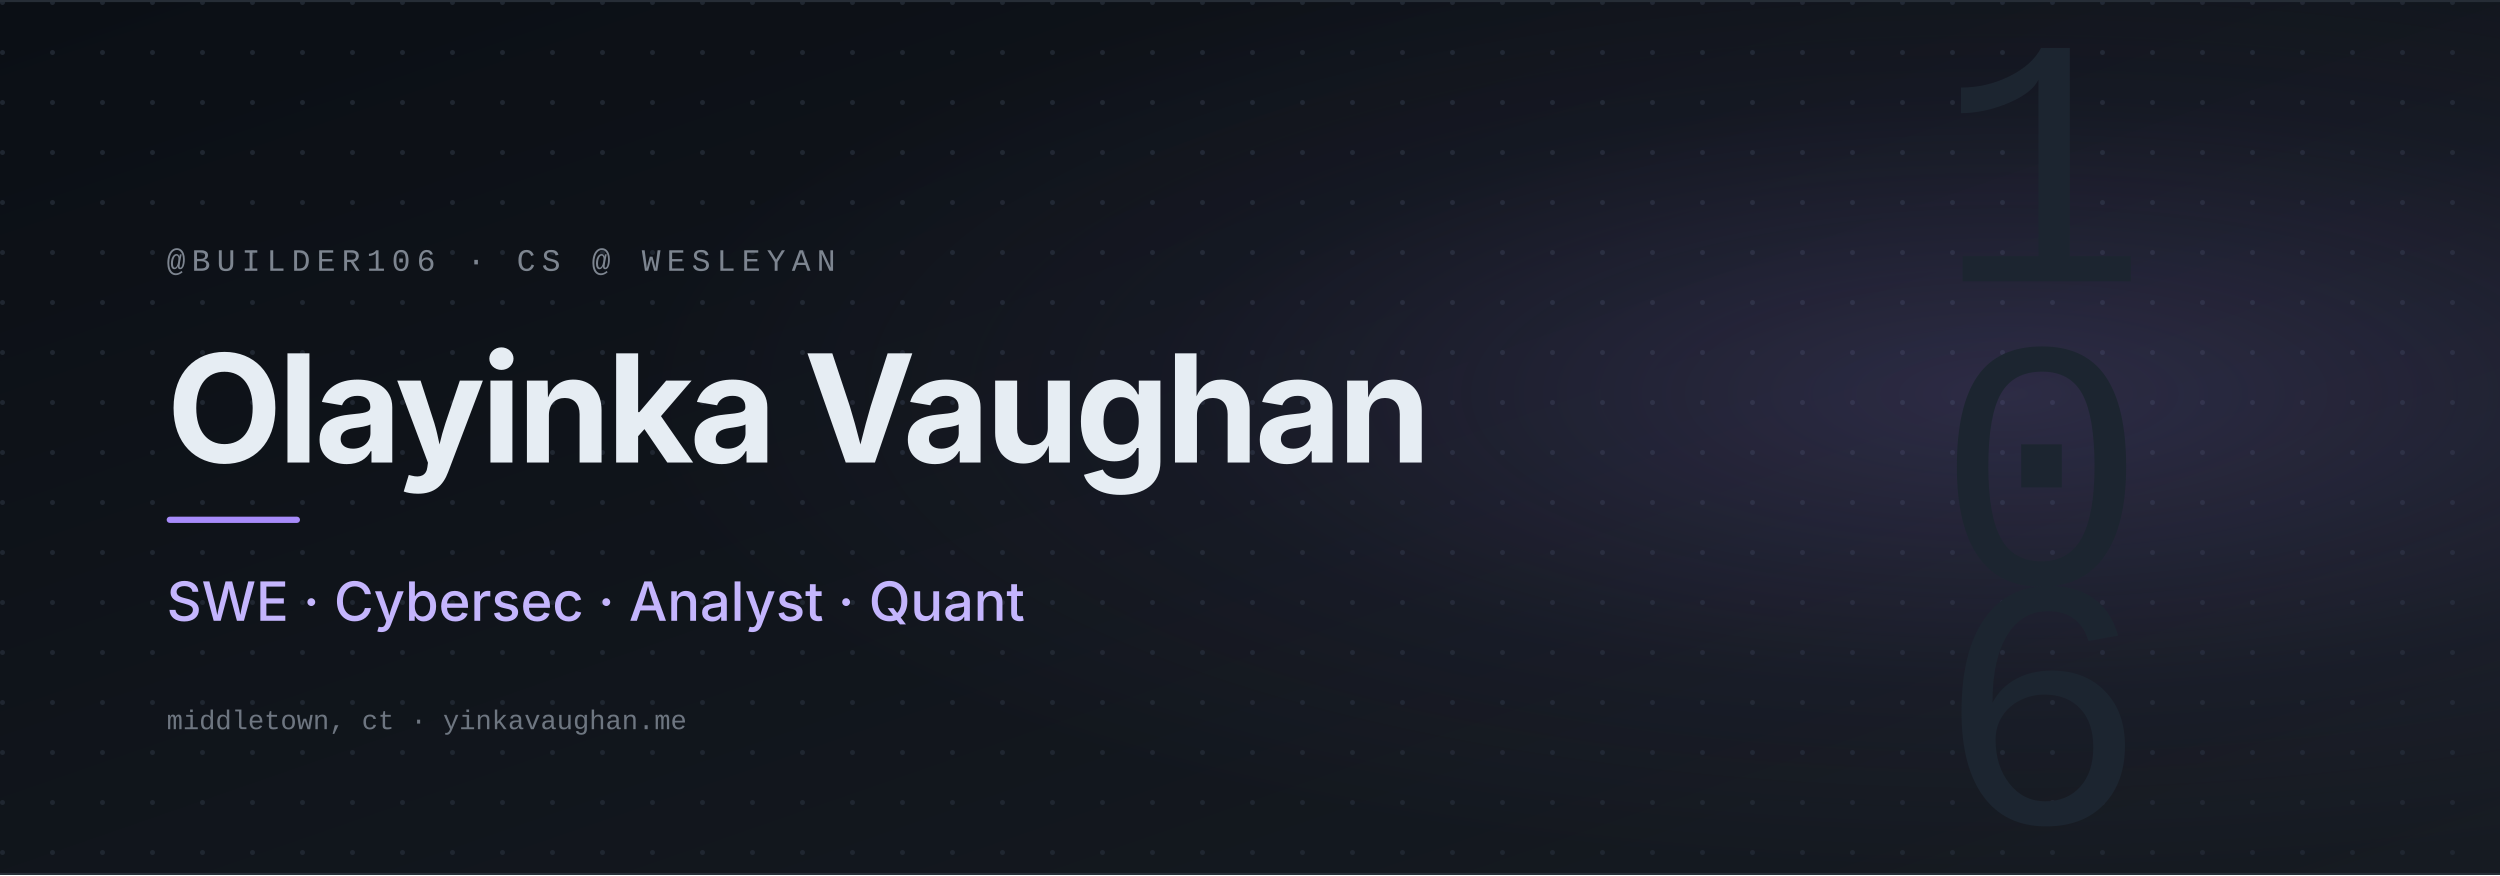
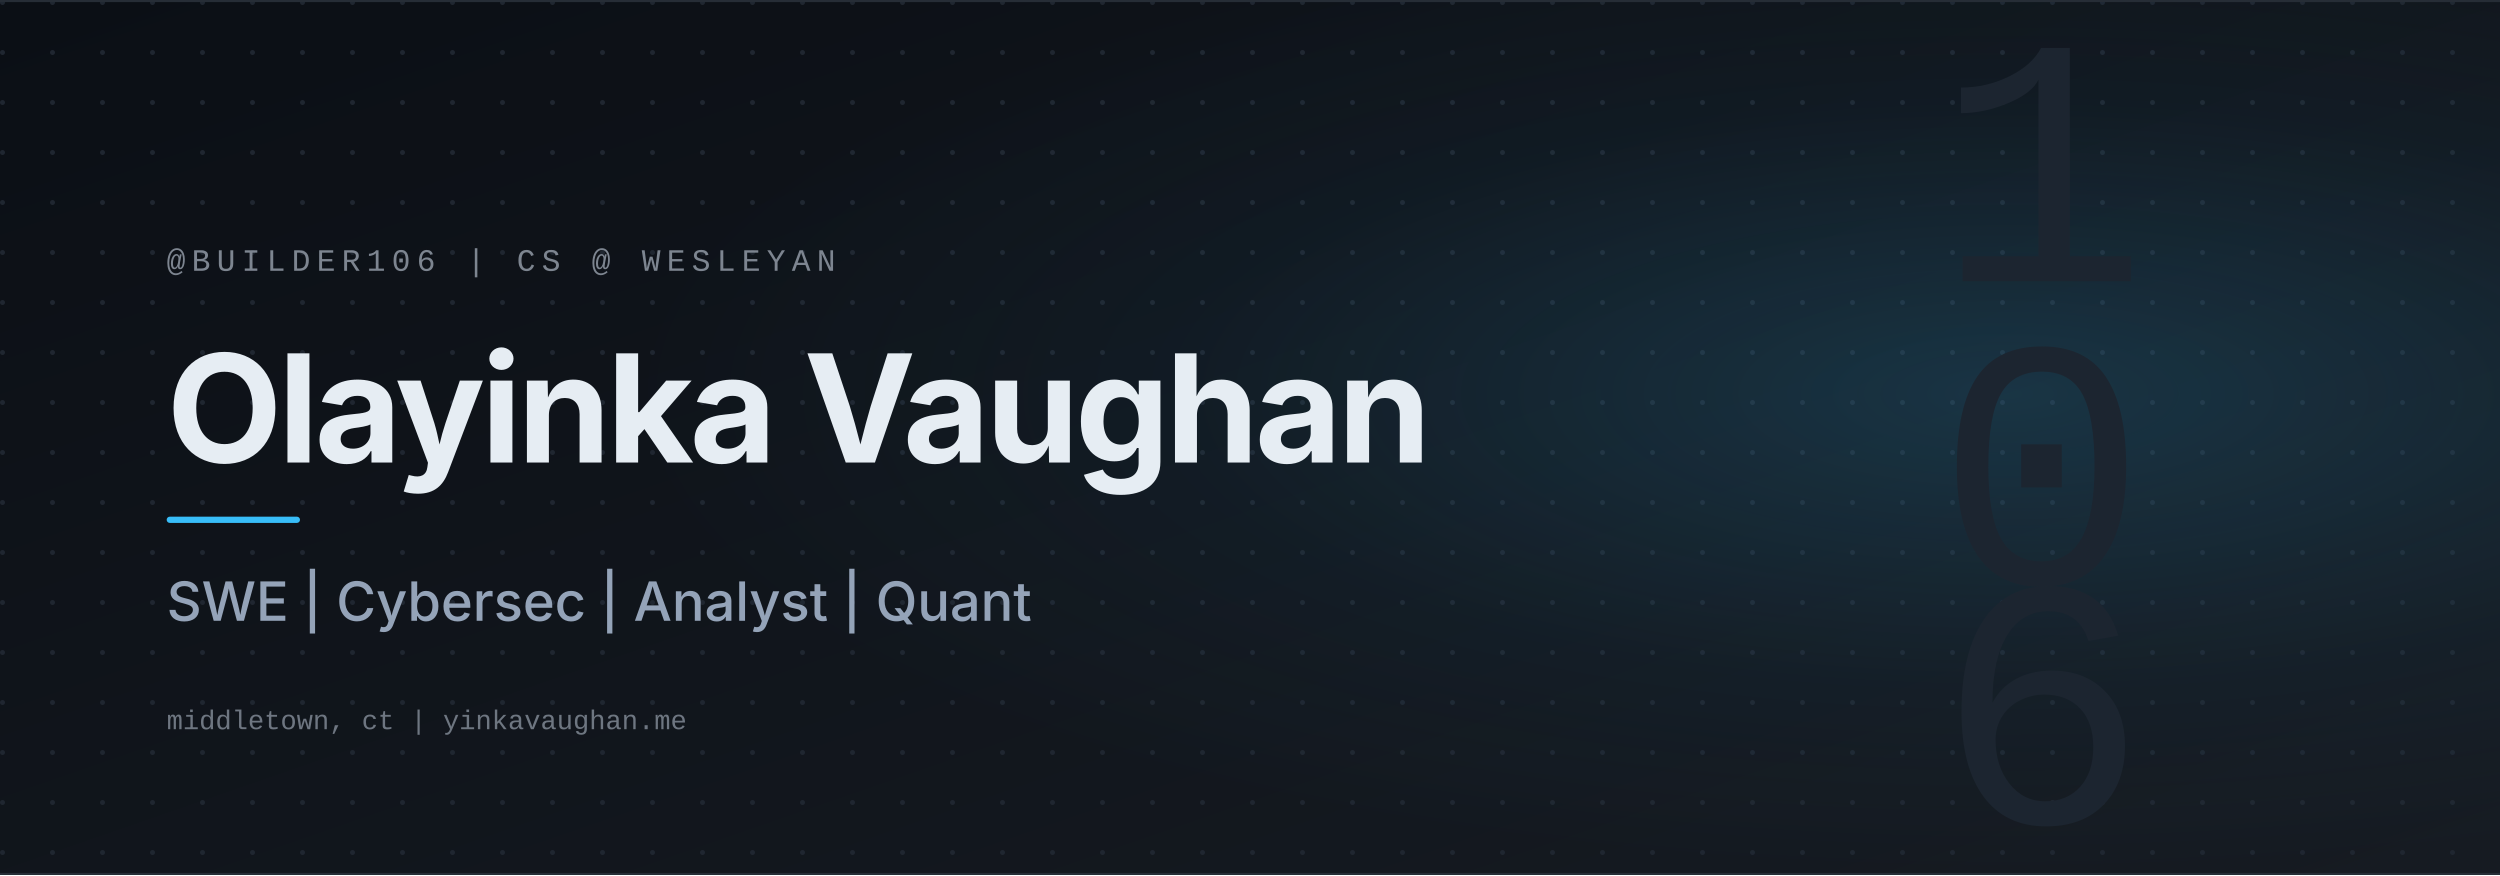
<svg xmlns="http://www.w3.org/2000/svg" width="1200" height="420" viewBox="0 0 1200 420" role="img" aria-label="Olayinka Vaughan — systems, quant, web">
  <defs>
    <linearGradient id="bg" x1="0" y1="0" x2="1" y2="1">
      <stop offset="0%" stop-color="#0b0f15" />
      <stop offset="100%" stop-color="#161b22" />
    </linearGradient>
    <radialGradient id="glow" cx="0.8" cy="0.45" r="0.55">
-       <stop offset="0%" stop-color="#a78bfa" stop-opacity="0.18" />
-       <stop offset="60%" stop-color="#a78bfa" stop-opacity="0.04" />
-       <stop offset="100%" stop-color="#a78bfa" stop-opacity="0" />
+       <stop offset="0%" stop-color="#38bdf8" stop-opacity="0.18" />
+       <stop offset="60%" stop-color="#38bdf8" stop-opacity="0.04" />
+       <stop offset="100%" stop-color="#38bdf8" stop-opacity="0" />
    </radialGradient>
    <pattern id="dots" x="0" y="0" width="24" height="24" patternUnits="userSpaceOnUse">
      <circle cx="1.2" cy="1.2" r="1.2" fill="#1f2630" />
    </pattern>
  </defs>
  <rect width="1200" height="420" fill="url(#bg)" />
  <rect width="1200" height="420" fill="url(#dots)" />
  <rect width="1200" height="420" fill="url(#glow)" />
  <line x1="0" y1="0.5" x2="1200" y2="0.5" stroke="#262d36" stroke-width="1" />
  <line x1="0" y1="419.5" x2="1200" y2="419.5" stroke="#262d36" stroke-width="1" />
  <g font-family="ui-monospace, SFMono-Regular, Menlo, 'Liberation Mono', monospace" font-weight="200" fill="#1c2530" text-anchor="middle">
    <text x="980" y="135" font-size="170">1</text>
    <text x="980" y="280" font-size="170">0</text>
    <text x="980" y="395" font-size="170">6</text>
  </g>
-   <text x="80" y="130" font-family="ui-monospace, SFMono-Regular, Menlo, 'Liberation Mono', monospace" font-size="15" fill="#7d8590" letter-spacing="3">@BUILDER106  ·  CS @ WESLEYAN</text>
+   <text x="80" y="130" font-family="ui-monospace, SFMono-Regular, Menlo, 'Liberation Mono', monospace" font-size="15" fill="#7d8590" letter-spacing="3">@BUILDER106  |  CS @ WESLEYAN</text>
  <text x="80" y="222" font-family="-apple-system, BlinkMacSystemFont, 'Inter', 'Helvetica Neue', system-ui, sans-serif" font-size="72" font-weight="700" fill="#e6edf3" letter-spacing="-2">Olayinka Vaughan</text>
-   <rect x="80" y="248" width="64" height="3" rx="1.5" fill="#a78bfa" />
-   <text x="80" y="298" font-family="-apple-system, BlinkMacSystemFont, 'Inter', 'Helvetica Neue', system-ui, sans-serif" font-size="26" font-weight="500" fill="#c4b5fd">SWE · Cybersec · Analyst · Quant</text>
-   <text x="80" y="350" font-family="ui-monospace, SFMono-Regular, Menlo, 'Liberation Mono', monospace" font-size="13" fill="#6e7681">middletown, ct  ·  yinkavaughan.me</text>
+   <rect x="80" y="248" width="64" height="3" rx="1.5" fill="#38bdf8" />
+   <text x="80" y="298" font-family="-apple-system, BlinkMacSystemFont, 'Inter', 'Helvetica Neue', system-ui, sans-serif" font-size="26" font-weight="500" fill="#94a3b8">SWE | Cybersec | Analyst | Quant</text>
+   <text x="80" y="350" font-family="ui-monospace, SFMono-Regular, Menlo, 'Liberation Mono', monospace" font-size="13" fill="#6e7681">middletown, ct  |  yinkavaughan.me</text>
</svg>
